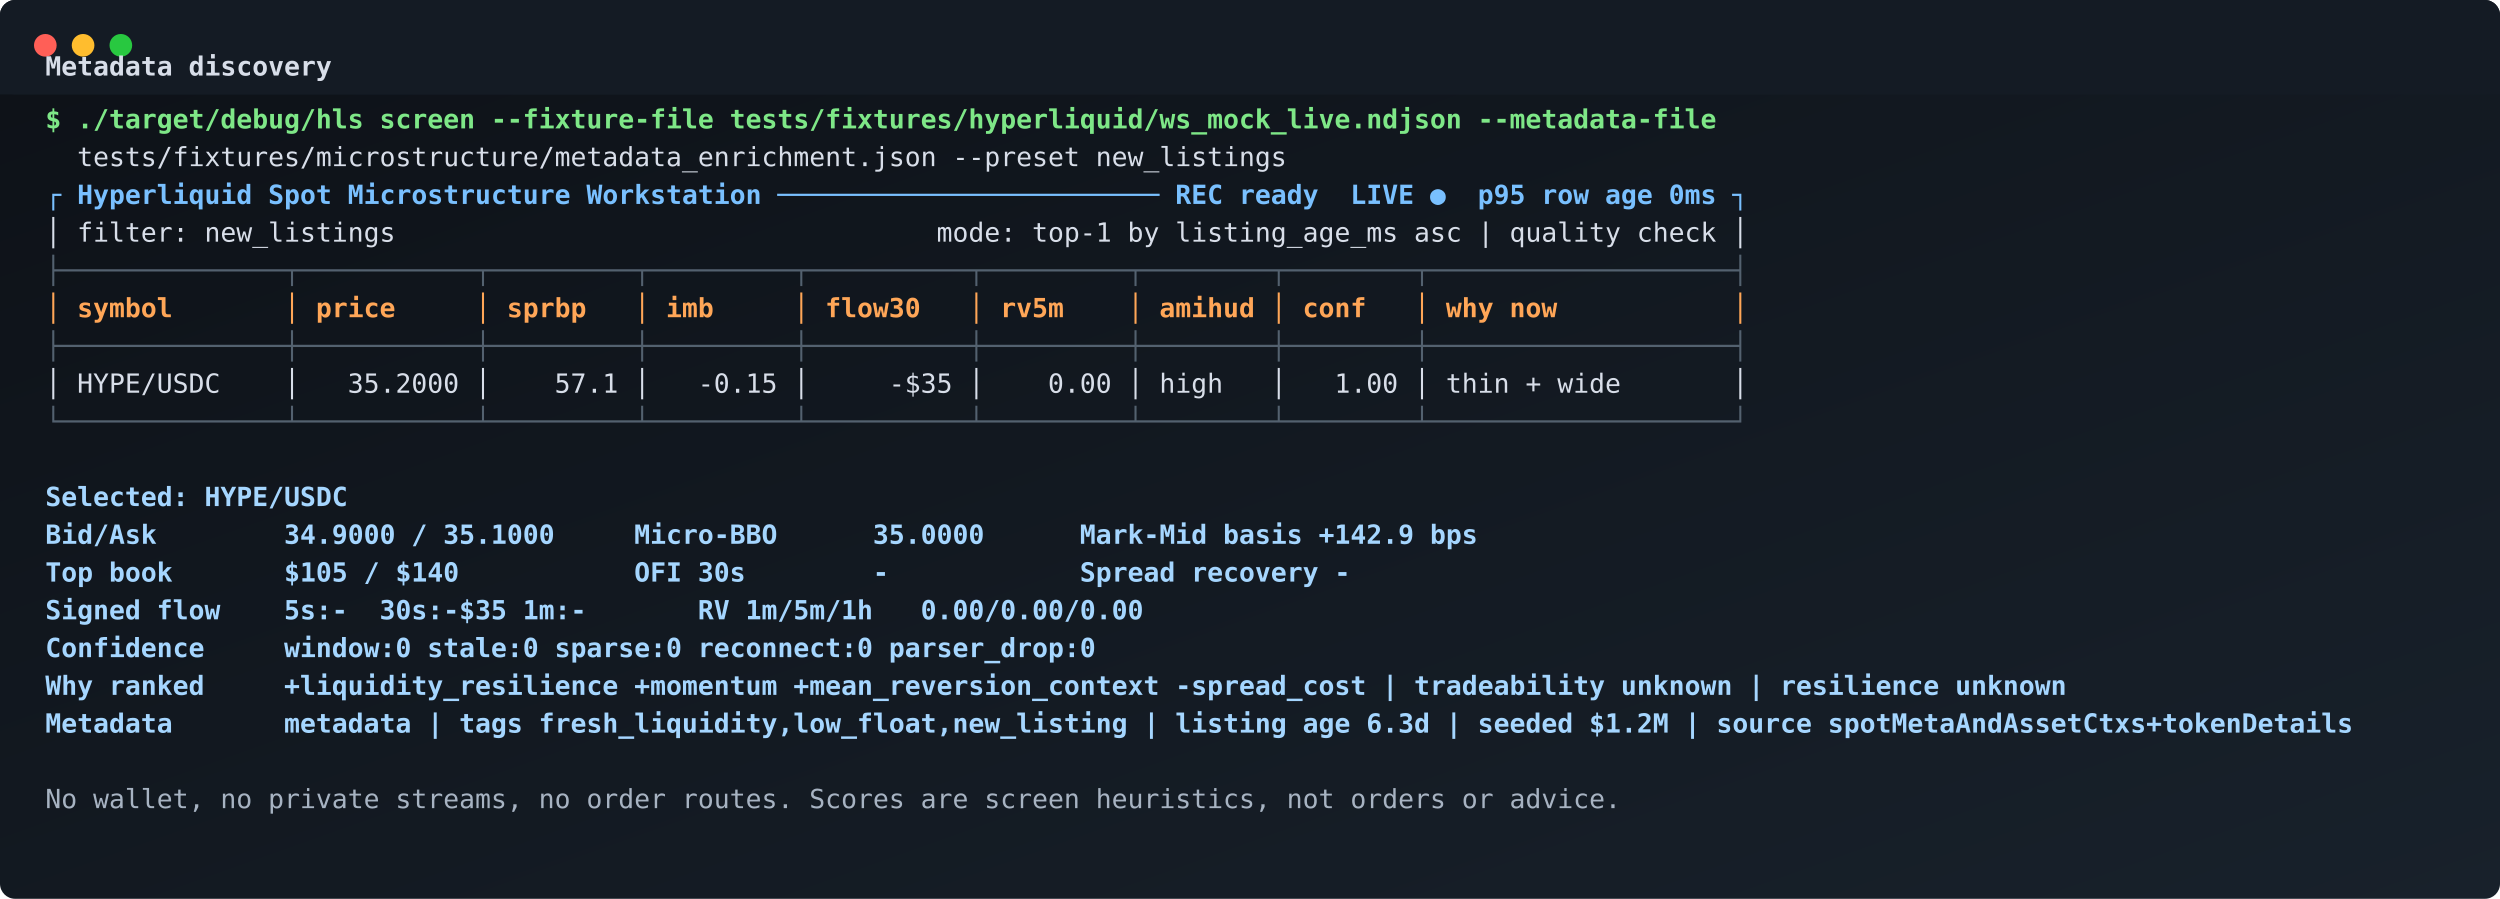
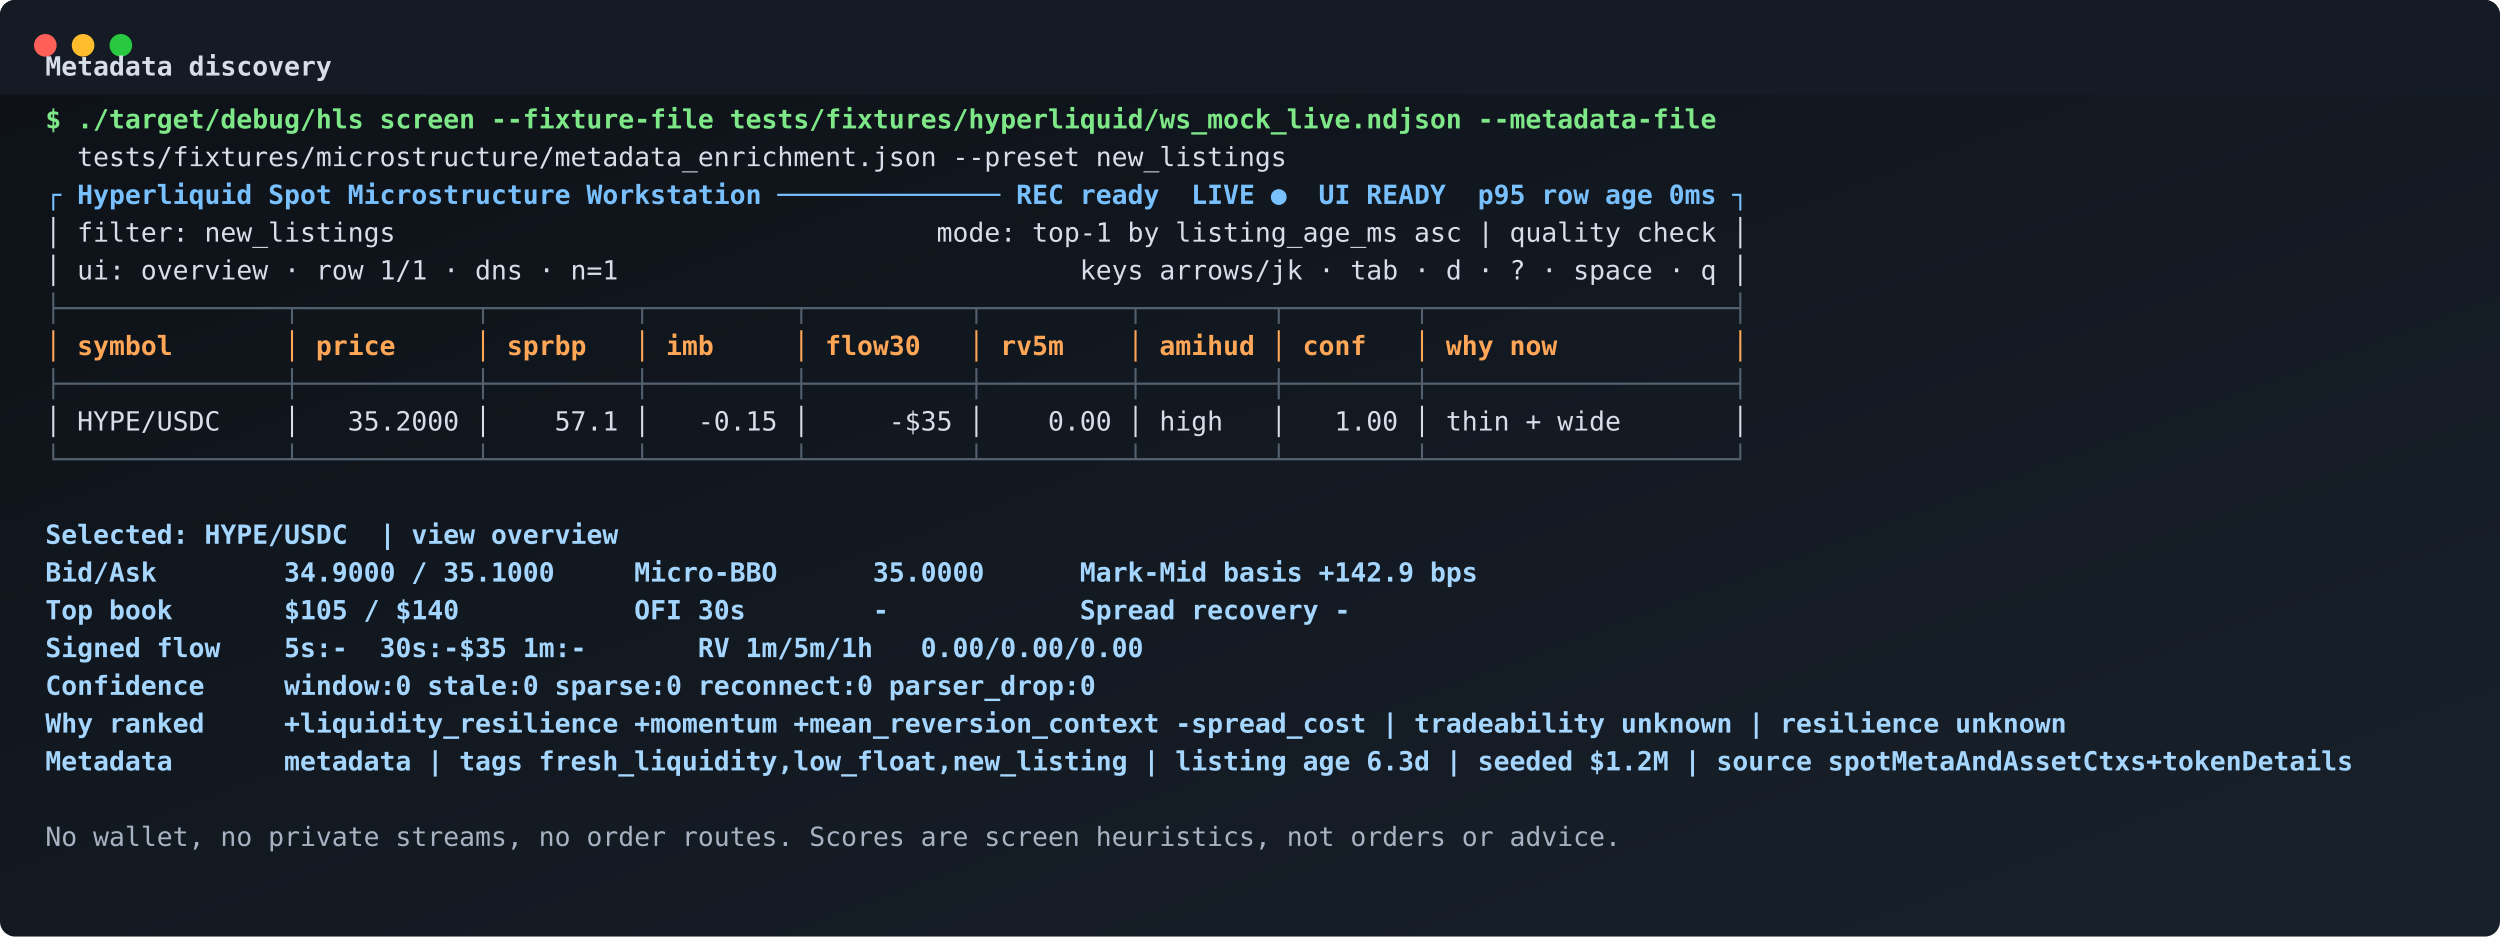
- <svg xmlns="http://www.w3.org/2000/svg" role="img" xml:space="preserve" aria-label="Metadata discovery terminal screenshot" viewBox="0 0 1324 476" width="1324" height="476">
+ <svg xmlns="http://www.w3.org/2000/svg" role="img" xml:space="preserve" aria-label="Metadata discovery terminal screenshot" viewBox="0 0 1324 496" width="1324" height="496">
  <defs>
    <linearGradient id="bg" x1="0" x2="1" y1="0" y2="1">
      <stop offset="0" stop-color="#0d1117" />
      <stop offset="1" stop-color="#18212b" />
    </linearGradient>
  </defs>
-   <rect width="1324" height="476" rx="8" fill="url(#bg)" />
+   <rect width="1324" height="496" rx="8" fill="url(#bg)" />
  <rect x="0" y="0" width="1324" height="50" rx="8" fill="#141b24" />
  <rect x="0" y="42" width="1324" height="8" fill="#141b24" />
  <circle cx="24" cy="24" r="6" fill="#ff5f57" />
  <circle cx="44" cy="24" r="6" fill="#ffbd2e" />
  <circle cx="64" cy="24" r="6" fill="#28c840" />
  <text x="24" y="40" fill="#d8dee9" font-family="ui-monospace, SFMono-Regular, Menlo, Consolas, monospace" font-size="14" font-weight="700">Metadata discovery</text>
  <text x="24" y="68" fill="#7ee787" font-family="ui-monospace, SFMono-Regular, Menlo, Consolas, monospace" font-size="14" font-weight="700">$ ./target/debug/hls screen --fixture-file tests/fixtures/hyperliquid/ws_mock_live.ndjson --metadata-file</text>
  <text x="24" y="88" fill="#d8dee9" font-family="ui-monospace, SFMono-Regular, Menlo, Consolas, monospace" font-size="14" font-weight="400">  tests/fixtures/microstructure/metadata_enrichment.json --preset new_listings</text>
-   <text x="24" y="108" fill="#79c0ff" font-family="ui-monospace, SFMono-Regular, Menlo, Consolas, monospace" font-size="14" font-weight="700">┌ Hyperliquid Spot Microstructure Workstation ──────────────────────── REC ready  LIVE ●  p95 row age 0ms ┐</text>
+   <text x="24" y="108" fill="#79c0ff" font-family="ui-monospace, SFMono-Regular, Menlo, Consolas, monospace" font-size="14" font-weight="700">┌ Hyperliquid Spot Microstructure Workstation ────────────── REC ready  LIVE ●  UI READY  p95 row age 0ms ┐</text>
  <text x="24" y="128" fill="#d8dee9" font-family="ui-monospace, SFMono-Regular, Menlo, Consolas, monospace" font-size="14" font-weight="400">│ filter: new_listings                                  mode: top-1 by listing_age_ms asc | quality check │</text>
-   <text x="24" y="148" fill="#53616f" font-family="ui-monospace, SFMono-Regular, Menlo, Consolas, monospace" font-size="14" font-weight="400">├──────────────┬───────────┬─────────┬─────────┬──────────┬─────────┬────────┬────────┬───────────────────┤</text>
-   <text x="24" y="168" fill="#ffa657" font-family="ui-monospace, SFMono-Regular, Menlo, Consolas, monospace" font-size="14" font-weight="700">│ symbol       │ price     │ sprbp   │ imb     │ flow30   │ rv5m    │ amihud │ conf   │ why now           │</text>
-   <text x="24" y="188" fill="#53616f" font-family="ui-monospace, SFMono-Regular, Menlo, Consolas, monospace" font-size="14" font-weight="400">├──────────────┼───────────┼─────────┼─────────┼──────────┼─────────┼────────┼────────┼───────────────────┤</text>
-   <text x="24" y="208" fill="#d8dee9" font-family="ui-monospace, SFMono-Regular, Menlo, Consolas, monospace" font-size="14" font-weight="400">│ HYPE/USDC    │   35.2000 │    57.1 │   -0.15 │     -$35 │    0.00 │ high   │   1.00 │ thin + wide       │</text>
-   <text x="24" y="228" fill="#53616f" font-family="ui-monospace, SFMono-Regular, Menlo, Consolas, monospace" font-size="14" font-weight="400">└──────────────┴───────────┴─────────┴─────────┴──────────┴─────────┴────────┴────────┴───────────────────┘</text>
-   <text x="24" y="248" fill="#d8dee9" font-family="ui-monospace, SFMono-Regular, Menlo, Consolas, monospace" font-size="14" font-weight="400" />
-   <text x="24" y="268" fill="#a5d6ff" font-family="ui-monospace, SFMono-Regular, Menlo, Consolas, monospace" font-size="14" font-weight="600">Selected: HYPE/USDC</text>
-   <text x="24" y="288" fill="#a5d6ff" font-family="ui-monospace, SFMono-Regular, Menlo, Consolas, monospace" font-size="14" font-weight="600">Bid/Ask        34.9000 / 35.1000     Micro-BBO      35.0000      Mark-Mid basis +142.9 bps</text>
-   <text x="24" y="308" fill="#a5d6ff" font-family="ui-monospace, SFMono-Regular, Menlo, Consolas, monospace" font-size="14" font-weight="600">Top book       $105 / $140           OFI 30s        -            Spread recovery -</text>
-   <text x="24" y="328" fill="#a5d6ff" font-family="ui-monospace, SFMono-Regular, Menlo, Consolas, monospace" font-size="14" font-weight="600">Signed flow    5s:-  30s:-$35 1m:-       RV 1m/5m/1h   0.00/0.00/0.00</text>
-   <text x="24" y="348" fill="#a5d6ff" font-family="ui-monospace, SFMono-Regular, Menlo, Consolas, monospace" font-size="14" font-weight="600">Confidence     window:0 stale:0 sparse:0 reconnect:0 parser_drop:0</text>
-   <text x="24" y="368" fill="#a5d6ff" font-family="ui-monospace, SFMono-Regular, Menlo, Consolas, monospace" font-size="14" font-weight="600">Why ranked     +liquidity_resilience +momentum +mean_reversion_context -spread_cost | tradeability unknown | resilience unknown</text>
-   <text x="24" y="388" fill="#a5d6ff" font-family="ui-monospace, SFMono-Regular, Menlo, Consolas, monospace" font-size="14" font-weight="600">Metadata       metadata | tags fresh_liquidity,low_float,new_listing | listing age 6.3d | seeded $1.2M | source spotMetaAndAssetCtxs+tokenDetails</text>
-   <text x="24" y="408" fill="#d8dee9" font-family="ui-monospace, SFMono-Regular, Menlo, Consolas, monospace" font-size="14" font-weight="400" />
-   <text x="24" y="428" fill="#a7b3c2" font-family="ui-monospace, SFMono-Regular, Menlo, Consolas, monospace" font-size="14" font-weight="400">No wallet, no private streams, no order routes. Scores are screen heuristics, not orders or advice.</text>
+   <text x="24" y="148" fill="#d8dee9" font-family="ui-monospace, SFMono-Regular, Menlo, Consolas, monospace" font-size="14" font-weight="400">│ ui: overview · row 1/1 · dns · n=1                             keys arrows/jk · tab · d · ? · space · q │</text>
+   <text x="24" y="168" fill="#53616f" font-family="ui-monospace, SFMono-Regular, Menlo, Consolas, monospace" font-size="14" font-weight="400">├──────────────┬───────────┬─────────┬─────────┬──────────┬─────────┬────────┬────────┬───────────────────┤</text>
+   <text x="24" y="188" fill="#ffa657" font-family="ui-monospace, SFMono-Regular, Menlo, Consolas, monospace" font-size="14" font-weight="700">│ symbol       │ price     │ sprbp   │ imb     │ flow30   │ rv5m    │ amihud │ conf   │ why now           │</text>
+   <text x="24" y="208" fill="#53616f" font-family="ui-monospace, SFMono-Regular, Menlo, Consolas, monospace" font-size="14" font-weight="400">├──────────────┼───────────┼─────────┼─────────┼──────────┼─────────┼────────┼────────┼───────────────────┤</text>
+   <text x="24" y="228" fill="#d8dee9" font-family="ui-monospace, SFMono-Regular, Menlo, Consolas, monospace" font-size="14" font-weight="400">│ HYPE/USDC    │   35.2000 │    57.1 │   -0.15 │     -$35 │    0.00 │ high   │   1.00 │ thin + wide       │</text>
+   <text x="24" y="248" fill="#53616f" font-family="ui-monospace, SFMono-Regular, Menlo, Consolas, monospace" font-size="14" font-weight="400">└──────────────┴───────────┴─────────┴─────────┴──────────┴─────────┴────────┴────────┴───────────────────┘</text>
+   <text x="24" y="268" fill="#d8dee9" font-family="ui-monospace, SFMono-Regular, Menlo, Consolas, monospace" font-size="14" font-weight="400" />
+   <text x="24" y="288" fill="#a5d6ff" font-family="ui-monospace, SFMono-Regular, Menlo, Consolas, monospace" font-size="14" font-weight="600">Selected: HYPE/USDC  | view overview</text>
+   <text x="24" y="308" fill="#a5d6ff" font-family="ui-monospace, SFMono-Regular, Menlo, Consolas, monospace" font-size="14" font-weight="600">Bid/Ask        34.9000 / 35.1000     Micro-BBO      35.0000      Mark-Mid basis +142.9 bps</text>
+   <text x="24" y="328" fill="#a5d6ff" font-family="ui-monospace, SFMono-Regular, Menlo, Consolas, monospace" font-size="14" font-weight="600">Top book       $105 / $140           OFI 30s        -            Spread recovery -</text>
+   <text x="24" y="348" fill="#a5d6ff" font-family="ui-monospace, SFMono-Regular, Menlo, Consolas, monospace" font-size="14" font-weight="600">Signed flow    5s:-  30s:-$35 1m:-       RV 1m/5m/1h   0.00/0.00/0.00</text>
+   <text x="24" y="368" fill="#a5d6ff" font-family="ui-monospace, SFMono-Regular, Menlo, Consolas, monospace" font-size="14" font-weight="600">Confidence     window:0 stale:0 sparse:0 reconnect:0 parser_drop:0</text>
+   <text x="24" y="388" fill="#a5d6ff" font-family="ui-monospace, SFMono-Regular, Menlo, Consolas, monospace" font-size="14" font-weight="600">Why ranked     +liquidity_resilience +momentum +mean_reversion_context -spread_cost | tradeability unknown | resilience unknown</text>
+   <text x="24" y="408" fill="#a5d6ff" font-family="ui-monospace, SFMono-Regular, Menlo, Consolas, monospace" font-size="14" font-weight="600">Metadata       metadata | tags fresh_liquidity,low_float,new_listing | listing age 6.3d | seeded $1.2M | source spotMetaAndAssetCtxs+tokenDetails</text>
+   <text x="24" y="428" fill="#d8dee9" font-family="ui-monospace, SFMono-Regular, Menlo, Consolas, monospace" font-size="14" font-weight="400" />
+   <text x="24" y="448" fill="#a7b3c2" font-family="ui-monospace, SFMono-Regular, Menlo, Consolas, monospace" font-size="14" font-weight="400">No wallet, no private streams, no order routes. Scores are screen heuristics, not orders or advice.</text>
</svg>
